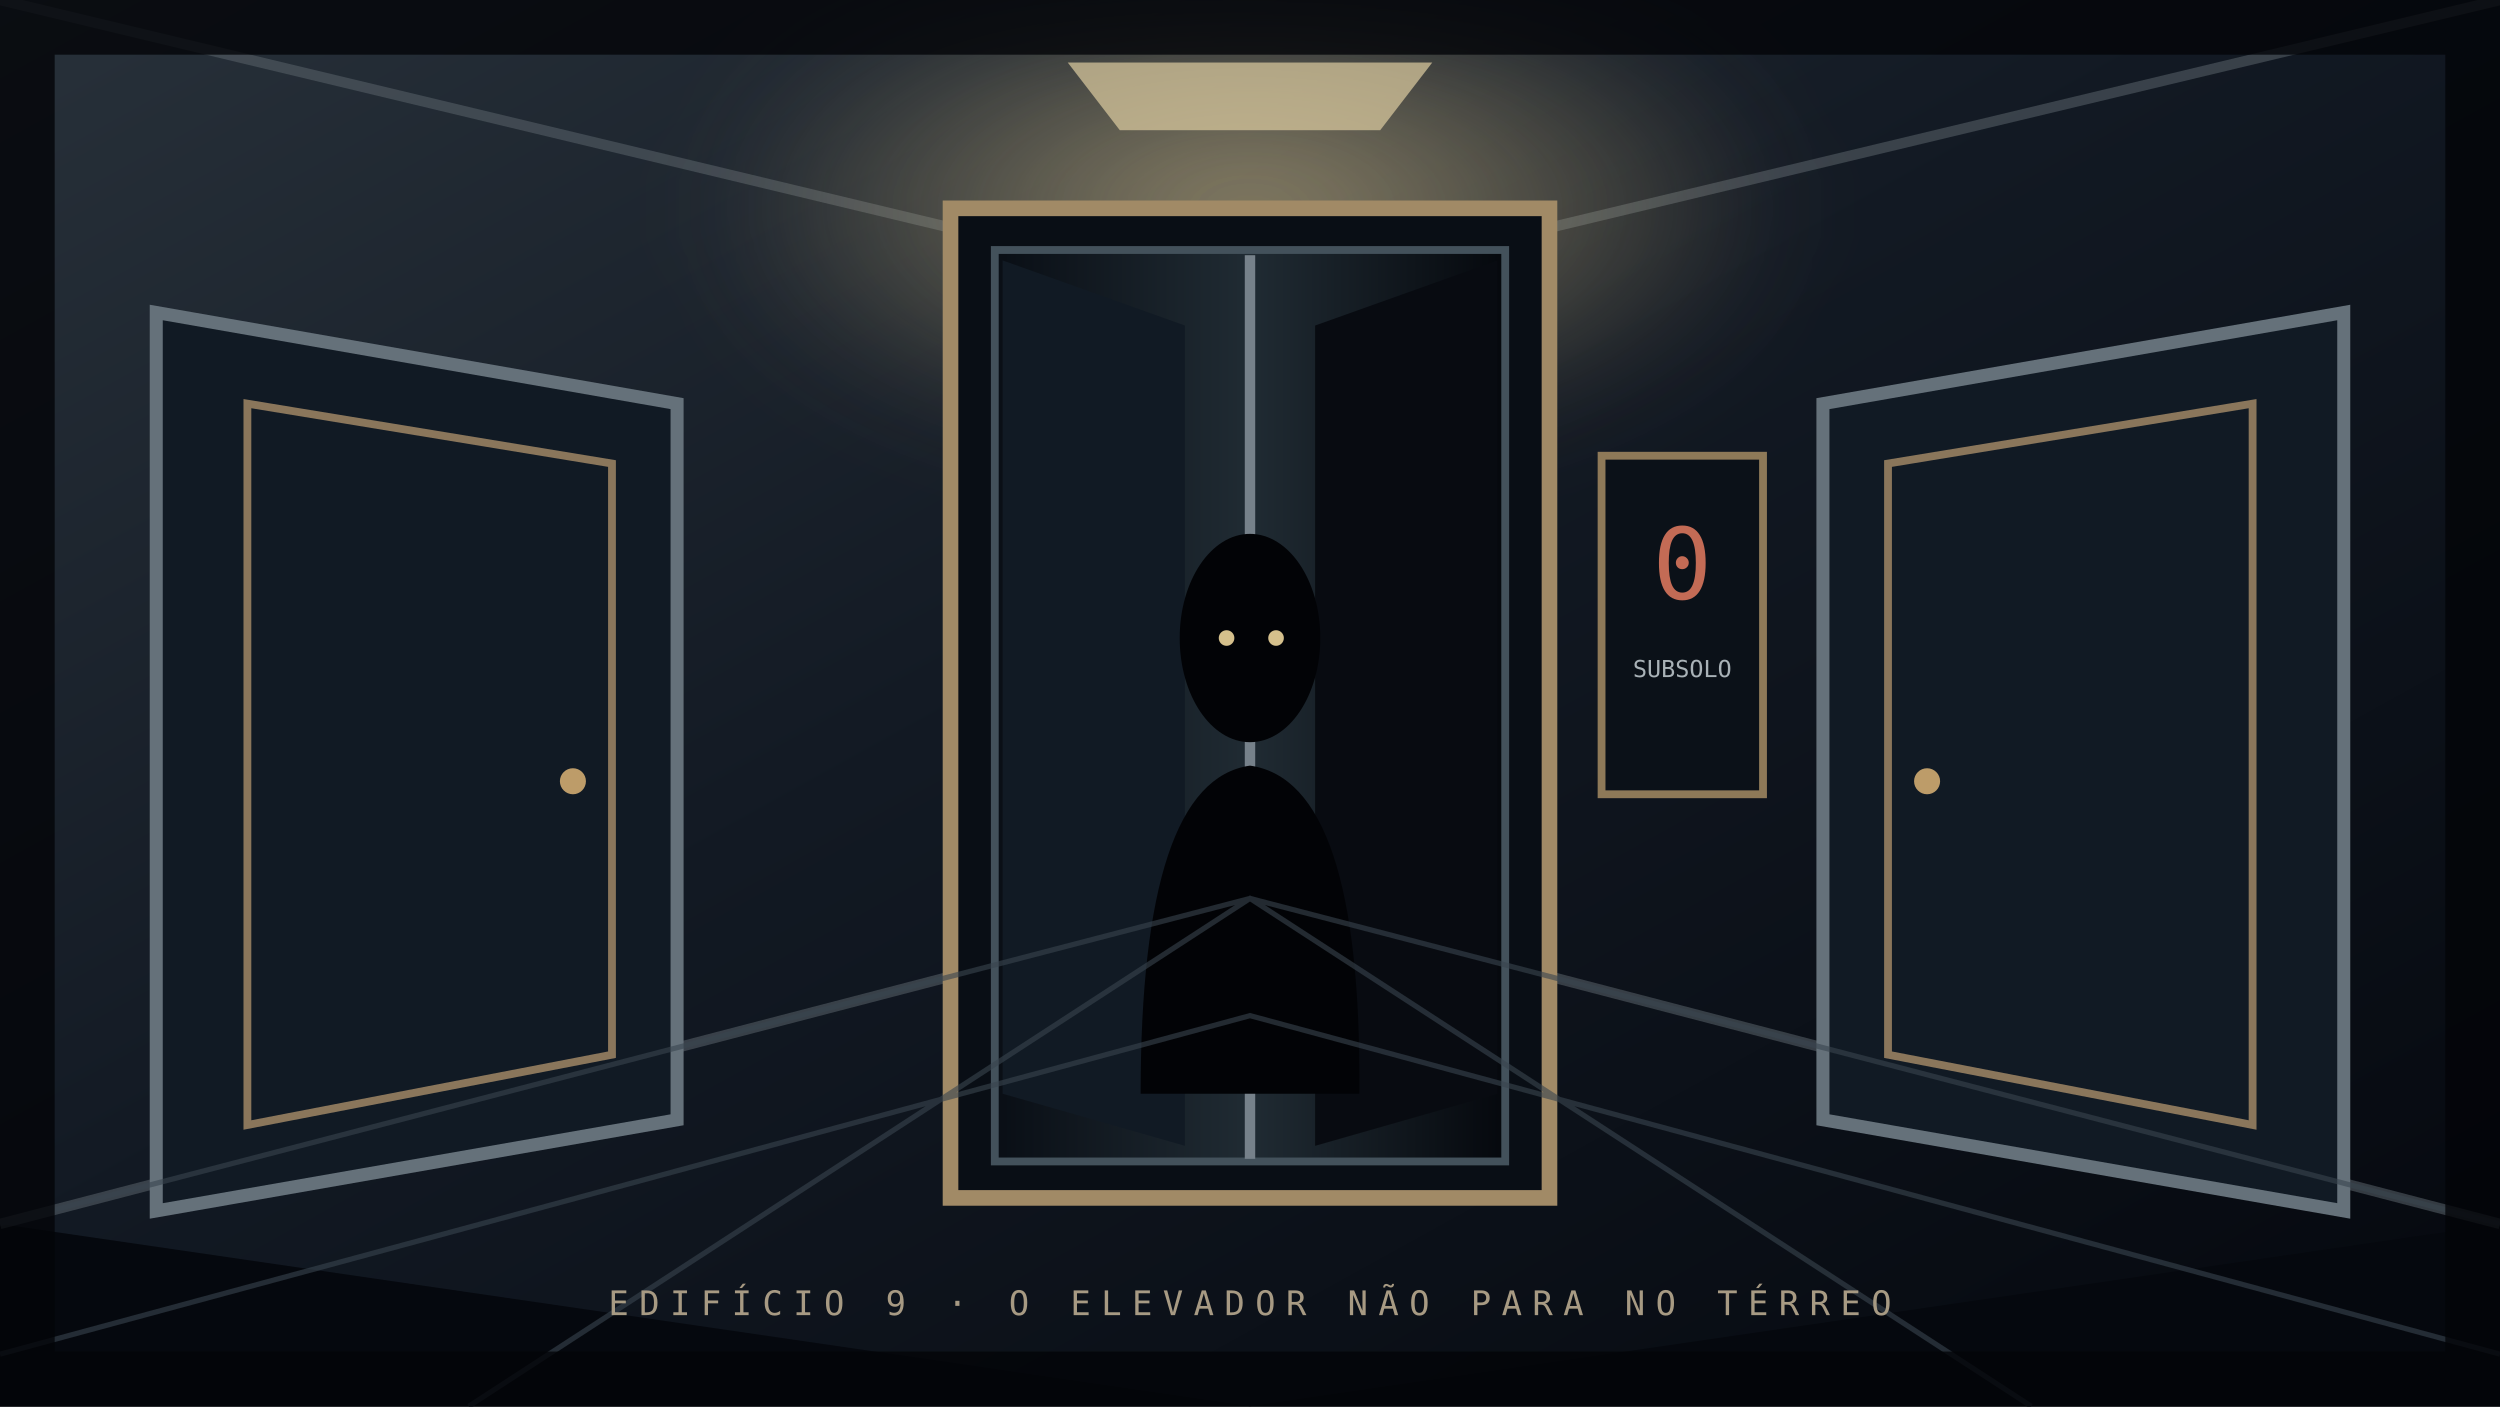
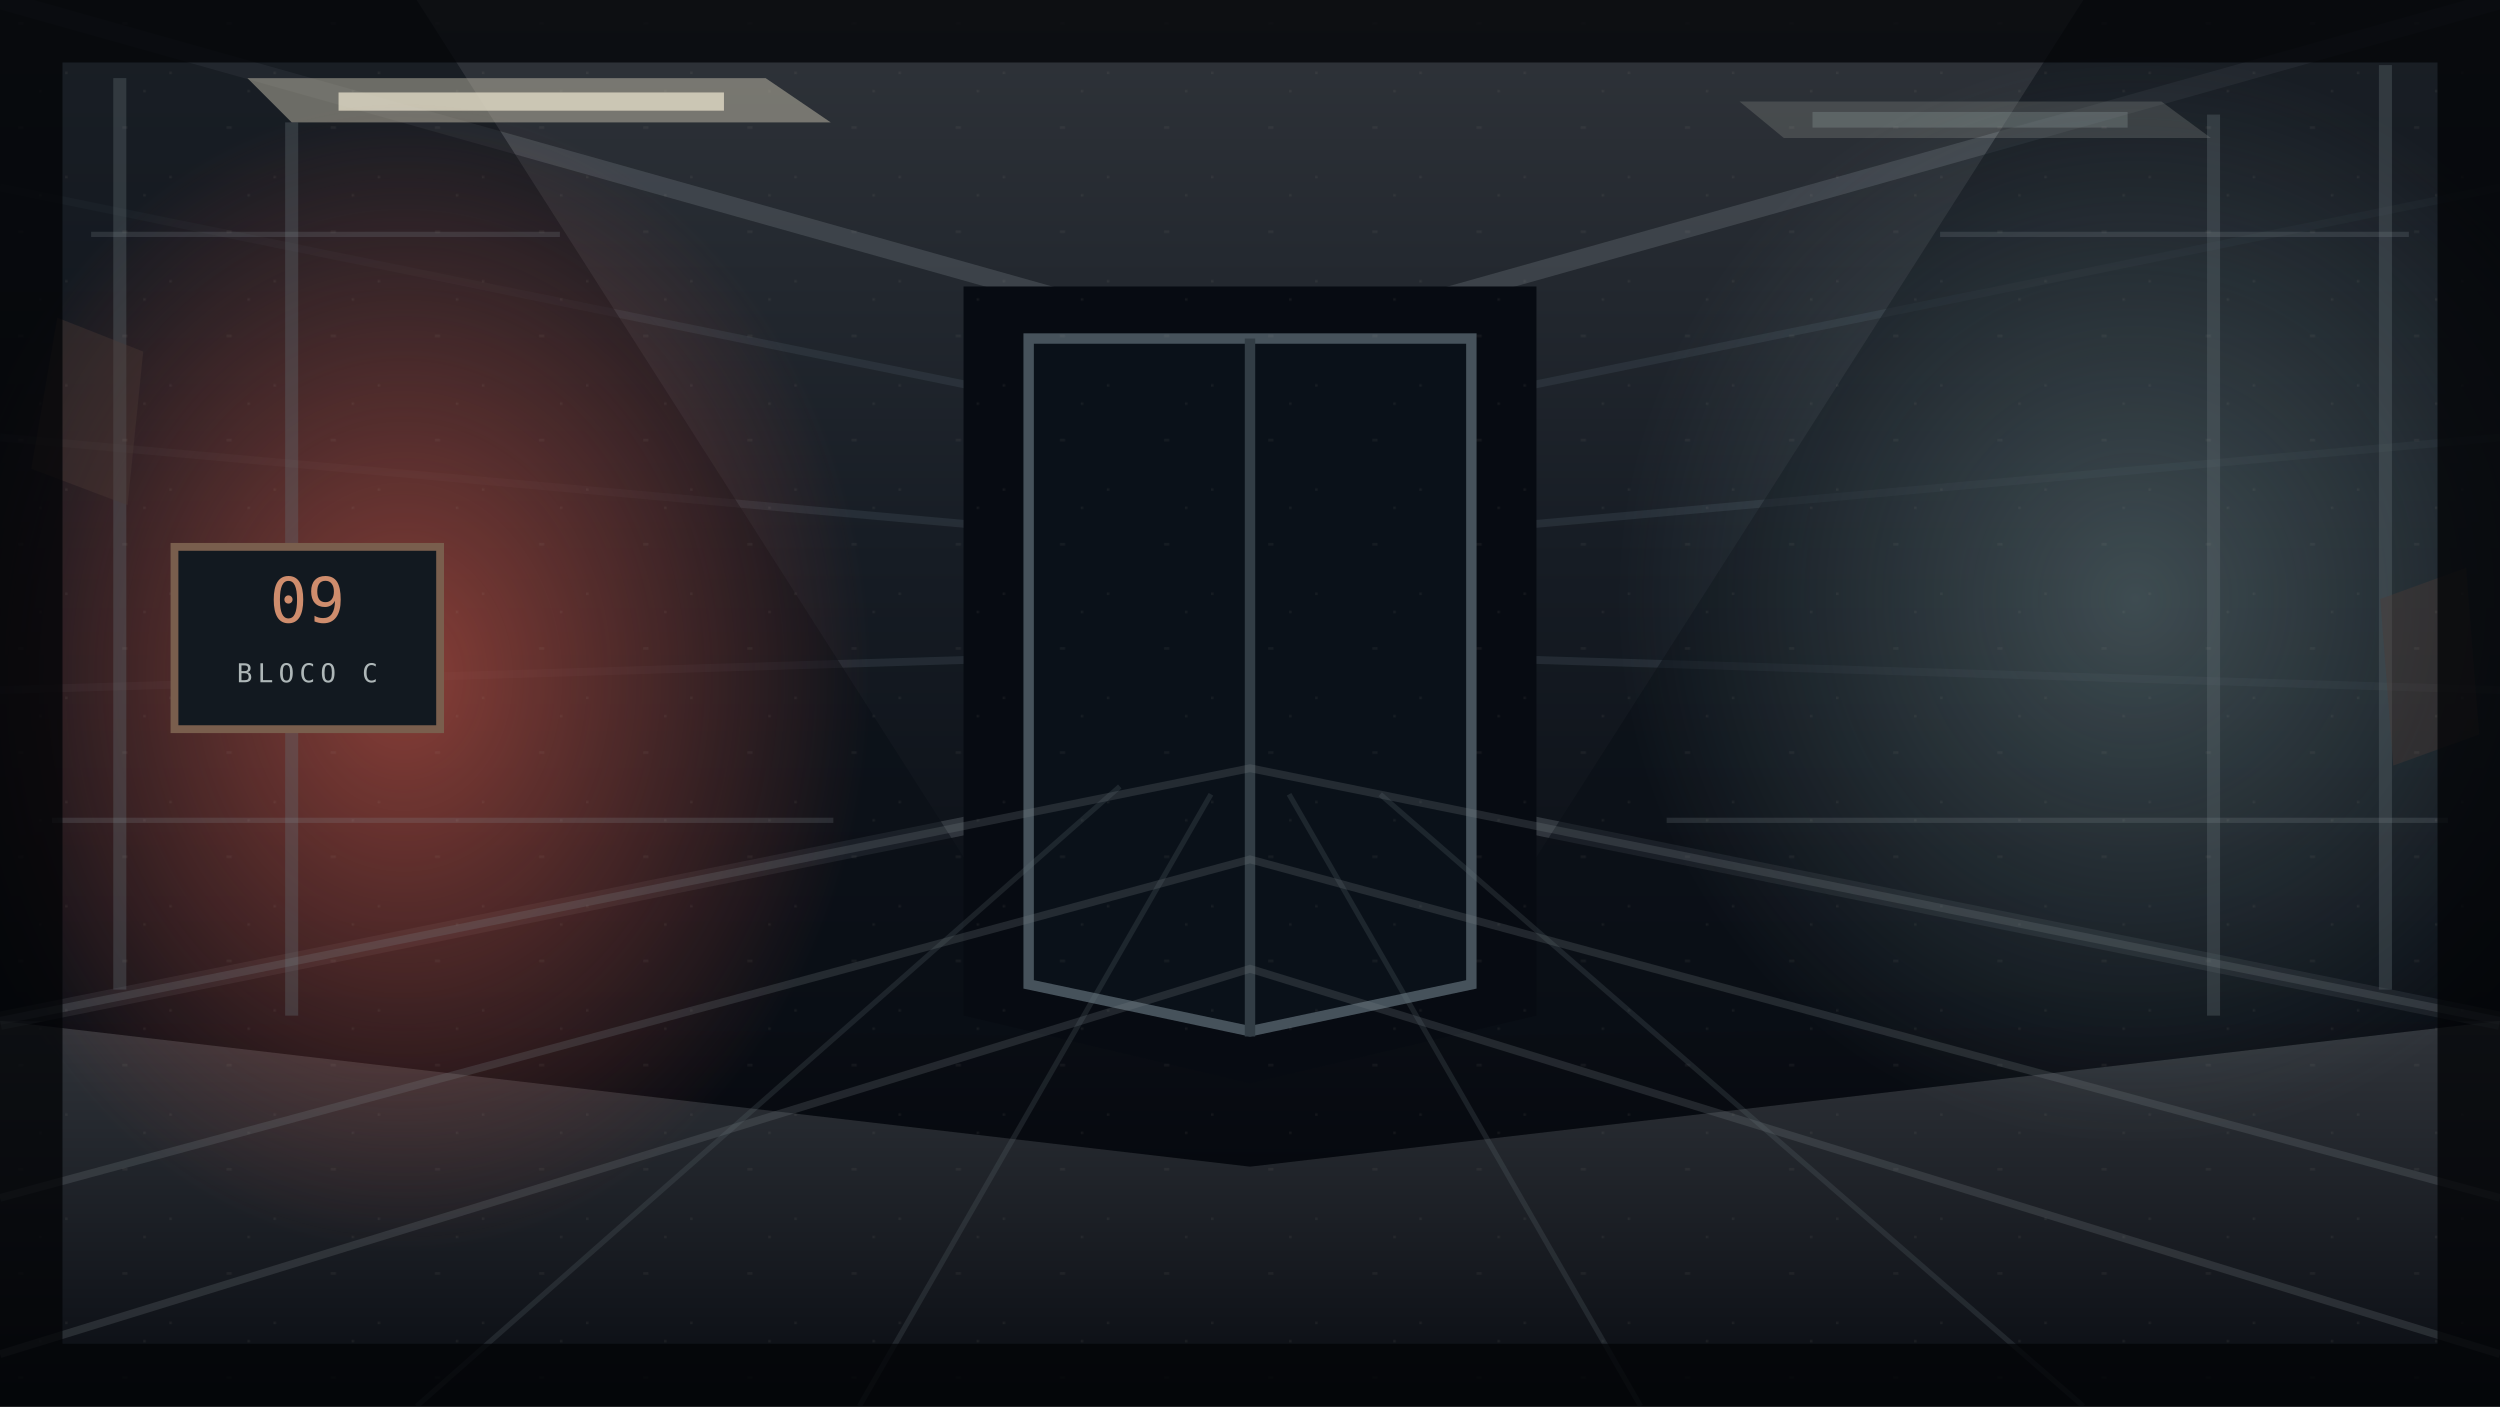
<svg xmlns="http://www.w3.org/2000/svg" viewBox="0 0 960 540">
  <defs>
-     <linearGradient id="hall" y2="1">
-       <stop stop-color="#28313a" />
-       <stop offset=".45" stop-color="#121923" />
-       <stop offset="1" stop-color="#05080e" />
+     <linearGradient id="corridor" x2="0" y2="1">
+       <stop stop-color="#30343a" />
+       <stop offset=".48" stop-color="#161c24" />
+       <stop offset="1" stop-color="#06090f" />
    </linearGradient>
-     <radialGradient id="lamp">
-       <stop stop-color="#d6c18e" stop-opacity=".65" />
-       <stop offset="1" stop-color="#d6c18e" stop-opacity="0" />
+     <linearGradient id="floor" x2="0" y2="1">
+       <stop stop-color="#30343a" />
+       <stop offset="1" stop-color="#080b11" />
+     </linearGradient>
+     <radialGradient id="red">
+       <stop stop-color="#bd5144" stop-opacity=".7" />
+       <stop offset="1" stop-color="#bd5144" stop-opacity="0" />
    </radialGradient>
-     <linearGradient id="lift" x2="1">
-       <stop stop-color="#090e15" />
-       <stop offset=".5" stop-color="#202b33" />
-       <stop offset="1" stop-color="#05080d" />
-     </linearGradient>
-     <filter id="soft">
-       <feGaussianBlur stdDeviation="22" />
-     </filter>
+     <radialGradient id="cold">
+       <stop stop-color="#9cb9ba" stop-opacity=".34" />
+       <stop offset="1" stop-color="#9cb9ba" stop-opacity="0" />
+     </radialGradient>
+     <pattern id="wallgrain" width="40" height="40" patternUnits="userSpaceOnUse">
+       <path d="M7 9h2M25 28h1M15 35h1" stroke="#b7b1a2" stroke-opacity=".15" />
+     </pattern>
  </defs>
-   <rect width="960" height="540" fill="#05080e" />
-   <path d="M0 0H960V470L480 540 0 470Z" fill="url(#hall)" />
-   <path d="M0 0L480 115 960 0M0 470L480 345 960 470" fill="none" stroke="#59636a" stroke-width="4" opacity=".55" />
-   <ellipse cx="480" cy="80" rx="210" ry="95" fill="url(#lamp)" filter="url(#soft)" />
-   <path d="M410 24H550L530 50H430Z" fill="#d9c99e" opacity=".72" />
-   <g fill="#111a24" stroke="#65717a" stroke-width="5">
-     <path d="M60 120L260 155V430L60 465Z" />
-     <path d="M700 155L900 120V465L700 430Z" />
-   </g>
-   <g stroke="#8a765b" stroke-width="3" fill="none">
-     <path d="M95 155L235 178V405L95 432Z" />
-     <path d="M725 178L865 155V432L725 405Z" />
-   </g>
-   <g fill="#bd9c69">
-     <circle cx="220" cy="300" r="5" />
-     <circle cx="740" cy="300" r="5" />
-   </g>
-   <rect x="365" y="80" width="230" height="380" fill="#090e15" stroke="#a18a66" stroke-width="6" />
-   <rect x="382" y="96" width="196" height="350" fill="url(#lift)" stroke="#43515b" stroke-width="3" />
-   <path d="M480 98V445" stroke="#76818a" stroke-width="4" />
-   <path d="M385 100L455 125V440L385 420Z" fill="#111a24" />
-   <path d="M575 100L505 125V440L575 420Z" fill="#080b11" />
-   <ellipse cx="480" cy="245" rx="27" ry="40" fill="#020306" />
-   <path d="M438 420Q438 300 480 294Q523 300 522 420Z" fill="#020306" />
-   <circle cx="471" cy="245" r="3" fill="#d5c08c" />
-   <circle cx="490" cy="245" r="3" fill="#d5c08c" />
-   <rect x="615" y="175" width="62" height="130" fill="#0b1118" stroke="#8e7958" stroke-width="3" />
-   <text x="646" y="230" text-anchor="middle" fill="#c36b55" font-family="monospace" font-size="38">0</text>
-   <text x="646" y="260" text-anchor="middle" fill="#a9b2b7" font-family="monospace" font-size="9">SUBSOLO</text>
-   <path d="M0 470L480 345 960 470M0 520L480 390 960 520M180 540L480 345 780 540" stroke="#38444e" stroke-width="2" opacity=".6" fill="none" />
-   <path d="M0 0H960V540H0Z" fill="none" stroke="#020407" stroke-width="42" opacity=".8" />
-   <text x="480" y="505" fill="#a79a83" font-family="monospace" font-size="13" text-anchor="middle" letter-spacing="4">EDIFÍCIO 9  ·  O ELEVADOR NÃO PARA NO TÉRREO</text>
+   <rect width="960" height="540" fill="#05080d" />
+   <path d="M0 0H960V392L480 448 0 392Z" fill="url(#corridor)" />
+   <path d="M0 392L480 448 960 392V540H0Z" fill="url(#floor)" />
+   <path d="M0 0L480 135 960 0M0 392L480 295 960 392" fill="none" stroke="#626a70" stroke-width="7" opacity=".4" />
+   <path d="M0 72L480 170 960 72M0 168L480 211 960 168M0 265L480 250 960 265" stroke="#3c4851" stroke-width="3" opacity=".38" fill="none" />
+   <path d="M0 0L160 0 414 398 0 392ZM960 0H800L546 398 960 392Z" fill="#090e15" opacity=".56" />
+   <path d="M370 110H590V390L480 416 370 390Z" fill="#070b12" />
+   <path d="M395 130H565V378L480 396 395 378Z" fill="#0a1119" stroke="#46525b" stroke-width="4" />
+   <path d="M480 130V398" stroke="#323d45" stroke-width="4" />
+   <path d="M95 30H294L319 47H112Z" fill="#d8d1bb" opacity=".44" />
+   <path d="M130 39H278" stroke="#e0d9c5" stroke-width="7" opacity=".8" />
+   <path d="M668 39H830L849 53H685Z" fill="#c7c9bc" opacity=".18" />
+   <path d="M696 46H817" stroke="#a9b9b9" stroke-width="6" opacity=".22" />
+   <ellipse cx="155" cy="260" rx="180" ry="220" fill="url(#red)" />
+   <ellipse cx="820" cy="230" rx="200" ry="210" fill="url(#cold)" />
+   <path d="M46 30V380M112 47V390M850 44V390M916 25V380" stroke="#626d74" stroke-width="5" opacity=".35" />
+   <path d="M35 90H215M745 90H925M20 315H320M640 315H940" stroke="#879097" stroke-width="2" opacity=".2" />
+   <path d="M22 122L55 135 49 194 12 180ZM914 230L947 218 952 282 919 294" fill="#4b3935" opacity=".38" />
+   <rect width="960" height="540" fill="url(#wallgrain)" opacity=".45" />
+   <path d="M0 392L480 295 960 392M0 460L480 330 960 460M0 520L480 372 960 520" stroke="#7a8387" stroke-width="3" opacity=".23" fill="none" />
+   <path d="M160 540L430 302M330 540L465 305M630 540L495 305M800 540L530 305" stroke="#6b777e" stroke-width="2" opacity=".2" />
+   <rect x="67" y="210" width="102" height="70" fill="#121920" stroke="#795e4d" stroke-width="3" />
+   <text x="118" y="239" text-anchor="middle" fill="#cf8d6d" font-family="monospace" font-size="24">09</text>
+   <text x="118" y="262" text-anchor="middle" fill="#aeb7b8" font-family="monospace" font-size="10" letter-spacing="2">BLOCO C</text>
+   <path d="M0 0H960V540H0Z" fill="none" stroke="#020407" stroke-width="48" opacity=".77" />
</svg>
